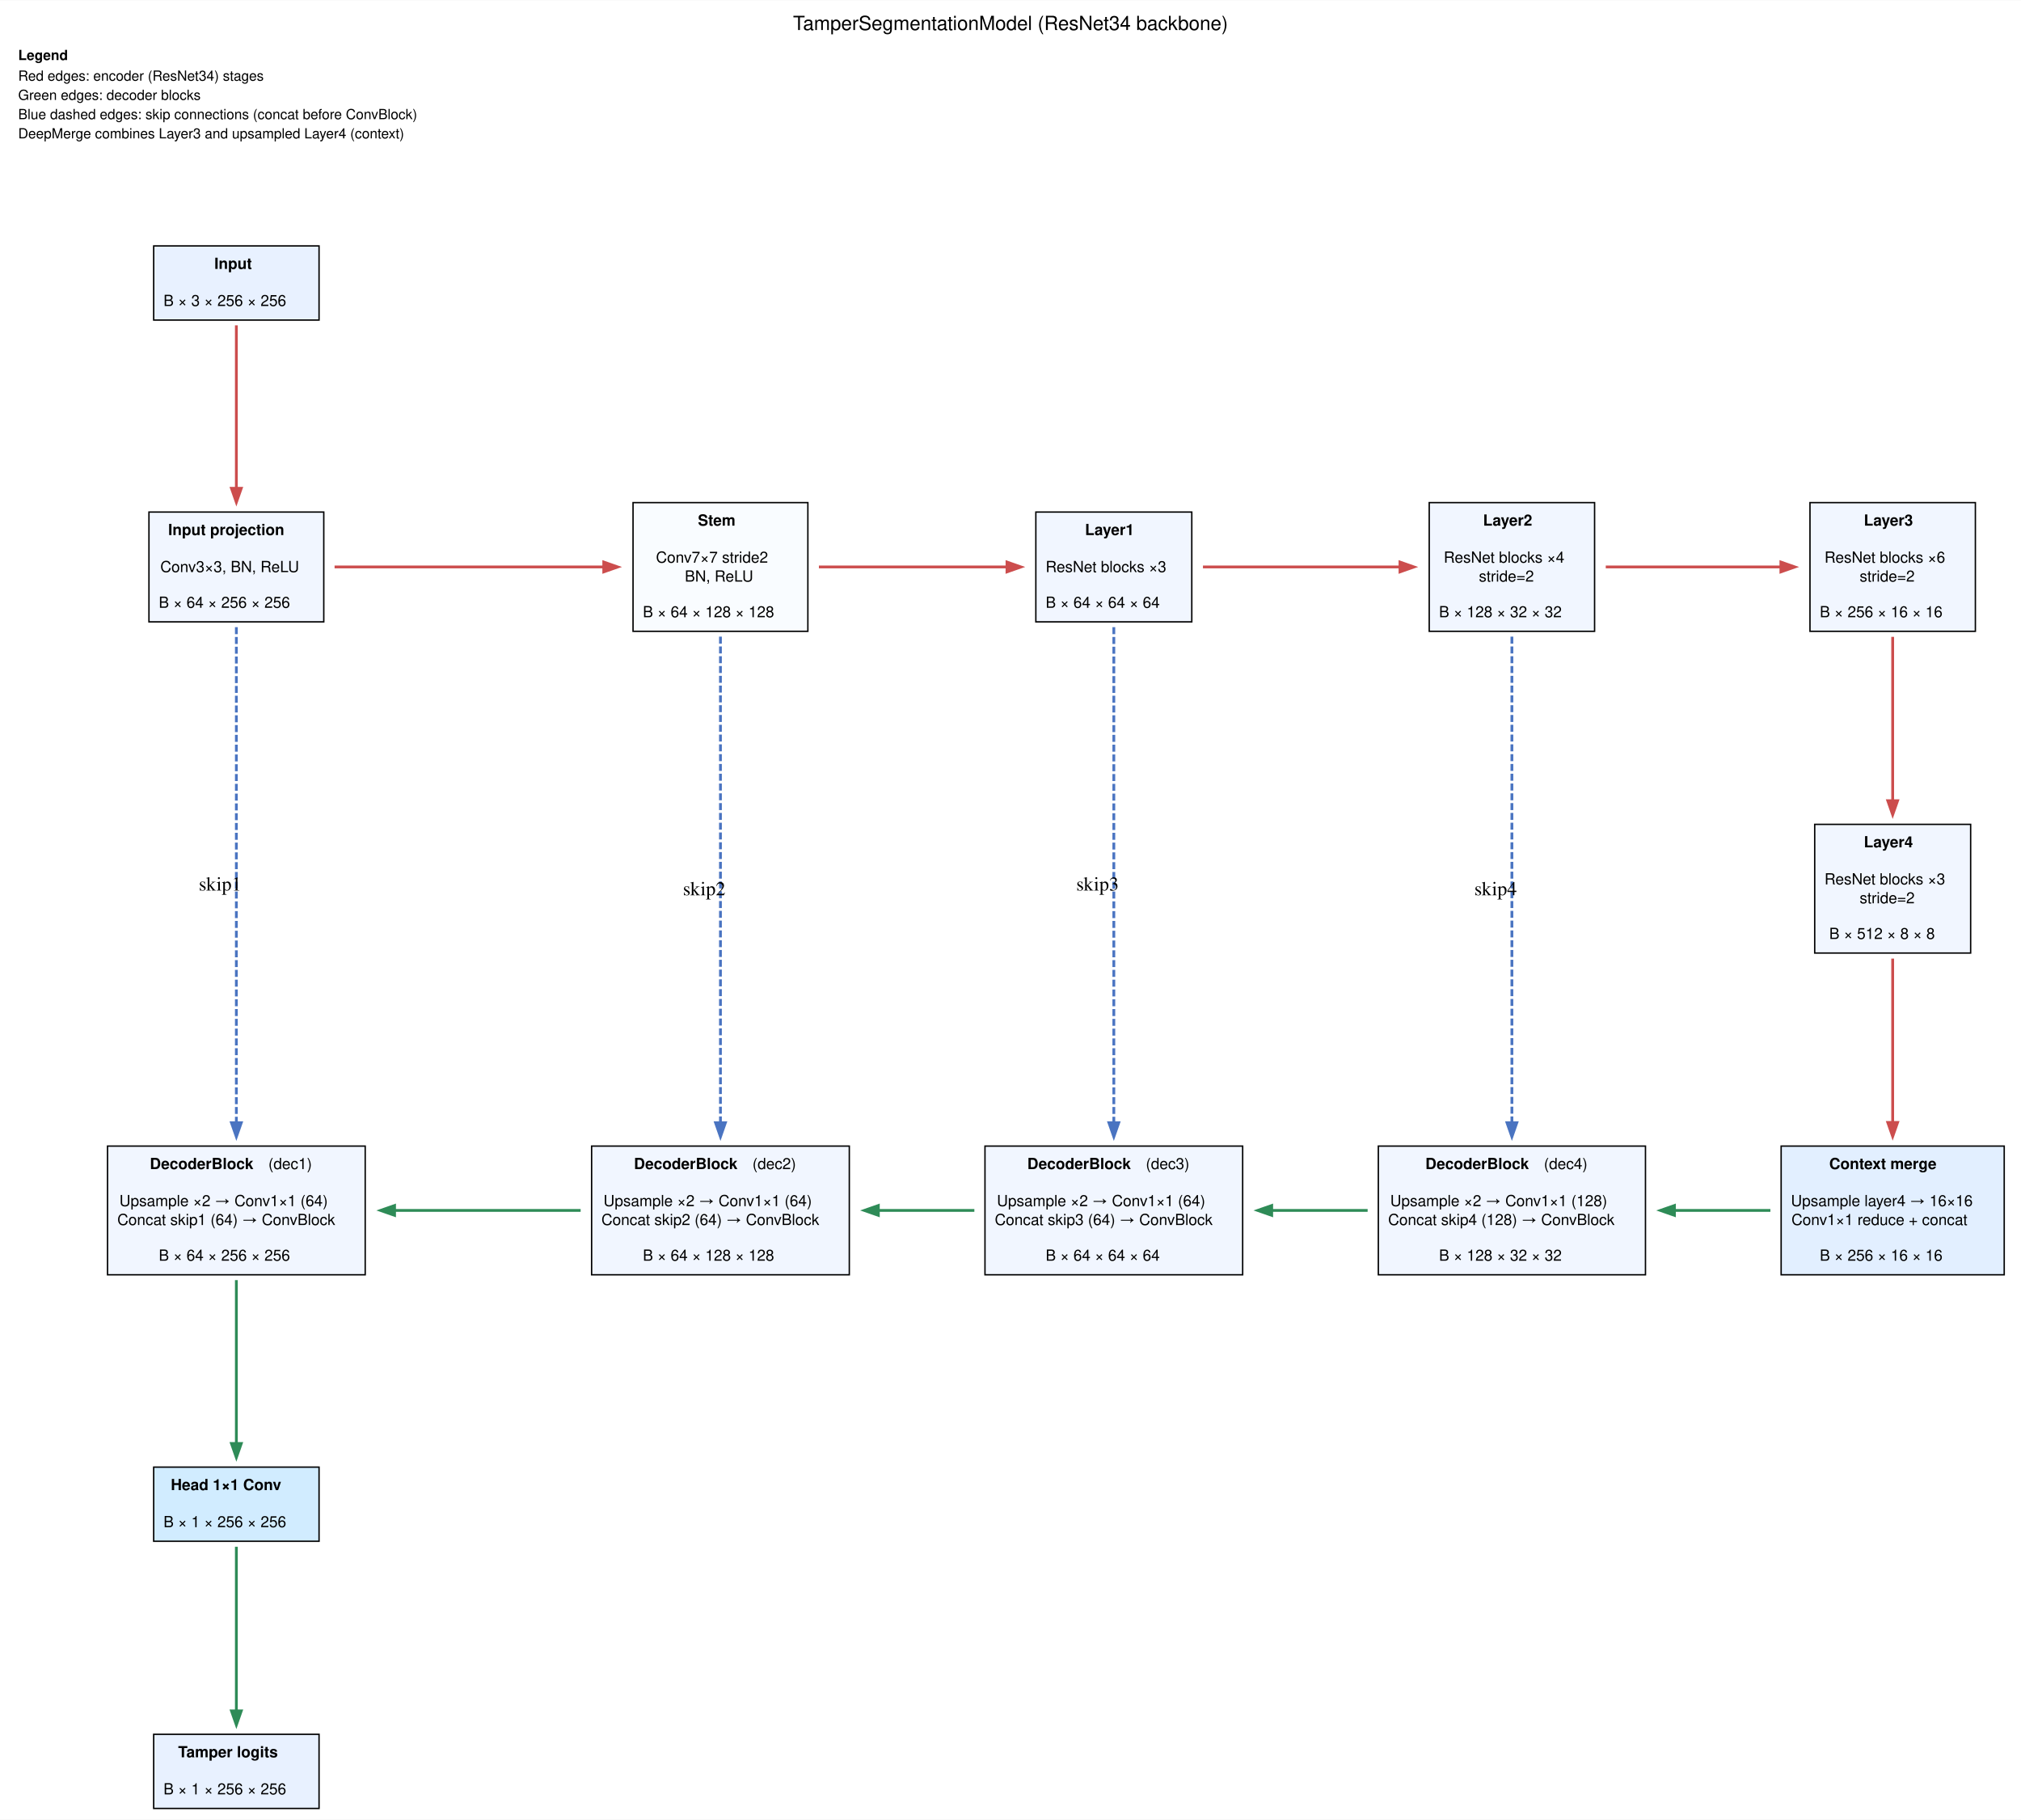
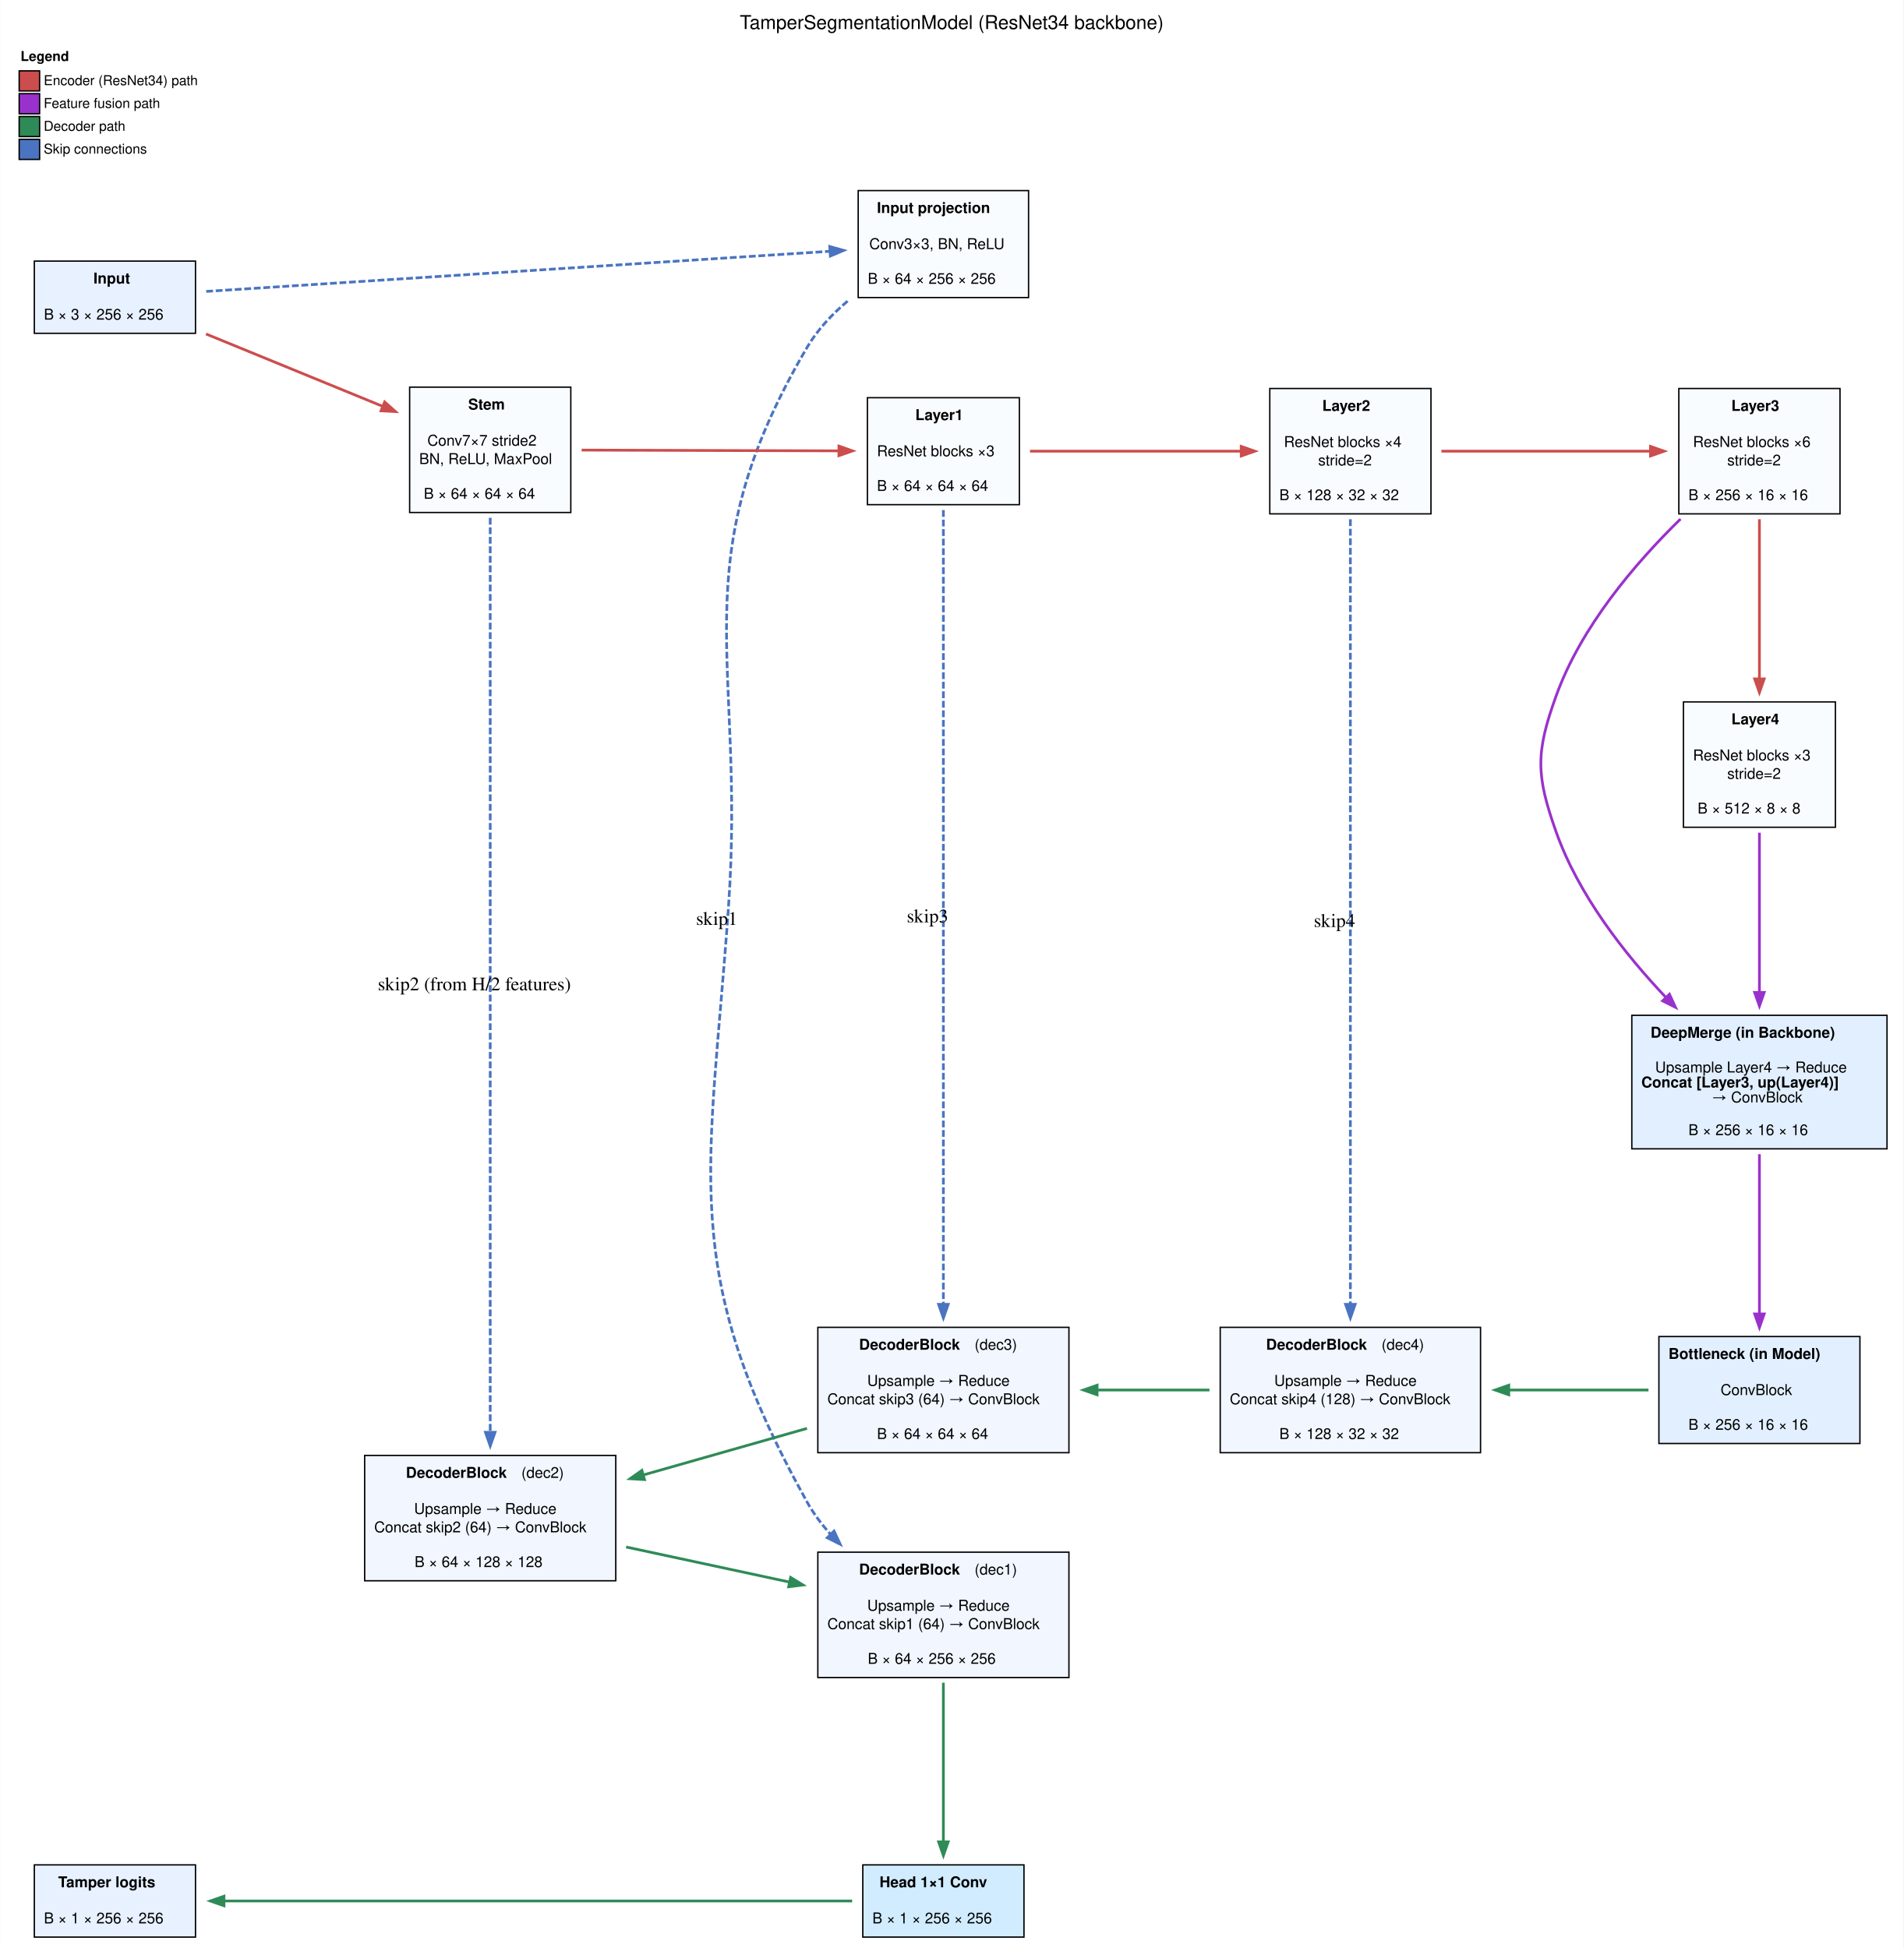
- <svg xmlns="http://www.w3.org/2000/svg" width="1445pt" height="1301pt" viewBox="0.00 0.00 1445.00 1300.62">
-   <g id="graph0" class="graph" transform="scale(1 1) rotate(0) translate(4 1296.62)">
-     <polygon fill="white" stroke="none" points="-4,4 -4,-1296.62 1441,-1296.62 1441,4 -4,4" />
-     <text text-anchor="middle" x="718.5" y="-1275.33" font-family="Helvetica,sans-Serif" font-size="14.00">TamperSegmentationModel (ResNet34 backbone)</text>
+ <svg xmlns="http://www.w3.org/2000/svg" width="1397pt" height="1430pt" viewBox="0.00 0.00 1396.50 1429.62">
+   <g id="graph0" class="graph" transform="scale(1 1) rotate(0) translate(4 1425.62)">
+     <polygon fill="white" stroke="none" points="-4,4 -4,-1425.62 1392.5,-1425.62 1392.5,4 -4,4" />
+     <text text-anchor="middle" x="694.25" y="-1404.33" font-family="Helvetica,sans-Serif" font-size="14.00">TamperSegmentationModel (ResNet34 backbone)</text>
    <g id="node1" class="node">
-       <polygon fill="#e8f1ff" stroke="none" points="105.88,-1068 105.88,-1121 224.12,-1121 224.12,-1068 105.88,-1068" />
-       <text text-anchor="start" x="149.25" y="-1104.55" font-family="Helvetica,sans-Serif" font-weight="bold" font-size="11.00">Input</text>
-       <text text-anchor="start" x="112.88" y="-1078.05" font-family="Helvetica,sans-Serif" font-size="11.00">B × 3 × 256 × 256</text>
-       <polygon fill="none" stroke="black" points="105.88,-1068 105.88,-1121 224.12,-1121 224.12,-1068 105.88,-1068" />
+       <polygon fill="#e8f1ff" stroke="none" points="21.12,-1181 21.12,-1234 139.38,-1234 139.38,-1181 21.12,-1181" />
+       <text text-anchor="start" x="64.5" y="-1217.55" font-family="Helvetica,sans-Serif" font-weight="bold" font-size="11.00">Input</text>
+       <text text-anchor="start" x="28.12" y="-1191.05" font-family="Helvetica,sans-Serif" font-size="11.00">B × 3 × 256 × 256</text>
+       <polygon fill="none" stroke="black" points="21.12,-1181 21.12,-1234 139.38,-1234 139.38,-1181 21.12,-1181" />
    </g>
    <g id="node2" class="node">
-       <polygon fill="#f1f6ff" stroke="none" points="102.5,-852.25 102.5,-930.75 227.5,-930.75 227.5,-852.25 102.5,-852.25" />
-       <text text-anchor="start" x="116.25" y="-914.3" font-family="Helvetica,sans-Serif" font-weight="bold" font-size="11.00">Input projection</text>
-       <text text-anchor="start" x="110.62" y="-887.8" font-family="Helvetica,sans-Serif" font-size="11.00">Conv3×3, BN, ReLU</text>
-       <text text-anchor="start" x="109.5" y="-862.3" font-family="Helvetica,sans-Serif" font-size="11.00">B × 64 × 256 × 256</text>
-       <polygon fill="none" stroke="black" points="102.5,-852.25 102.5,-930.75 227.5,-930.75 227.5,-852.25 102.5,-852.25" />
+       <polygon fill="#f9fcff" stroke="none" points="625.62,-1207.25 625.62,-1285.75 750.62,-1285.75 750.62,-1207.25 625.62,-1207.25" />
+       <text text-anchor="start" x="639.38" y="-1269.3" font-family="Helvetica,sans-Serif" font-weight="bold" font-size="11.00">Input projection</text>
+       <text text-anchor="start" x="633.75" y="-1242.8" font-family="Helvetica,sans-Serif" font-size="11.00">Conv3×3, BN, ReLU</text>
+       <text text-anchor="start" x="632.62" y="-1217.3" font-family="Helvetica,sans-Serif" font-size="11.00">B × 64 × 256 × 256</text>
+       <polygon fill="none" stroke="black" points="625.62,-1207.25 625.62,-1285.75 750.62,-1285.75 750.62,-1207.25 625.62,-1207.25" />
+     </g>
+     <g id="edge15" class="edge">
+       <path fill="none" stroke="#4a74c1" stroke-width="2" stroke-dasharray="5,2" d="M147.24,-1211.75C258.65,-1218.92 483.74,-1233.41 605.12,-1241.22" />
+       <polygon fill="#4a74c1" stroke="#4a74c1" stroke-width="2" points="604.74,-1244.7 614.94,-1241.85 605.19,-1237.72 604.74,-1244.7" />
+     </g>
+     <g id="node3" class="node">
+       <polygon fill="#f9fcff" stroke="none" points="296.5,-1049.5 296.5,-1141.5 414.75,-1141.5 414.75,-1049.5 296.5,-1049.5" />
+       <text text-anchor="start" x="339.5" y="-1125.05" font-family="Helvetica,sans-Serif" font-weight="bold" font-size="11.00">Stem</text>
+       <text text-anchor="start" x="309.5" y="-1098.55" font-family="Helvetica,sans-Serif" font-size="11.00">Conv7×7 stride2</text>
+       <text text-anchor="start" x="303.5" y="-1085.05" font-family="Helvetica,sans-Serif" font-size="11.00">BN, ReLU, MaxPool</text>
+       <text text-anchor="start" x="306.88" y="-1059.55" font-family="Helvetica,sans-Serif" font-size="11.00">B × 64 × 64 × 64</text>
+       <polygon fill="none" stroke="black" points="296.5,-1049.5 296.5,-1141.5 414.75,-1141.5 414.75,-1049.5 296.5,-1049.5" />
    </g>
    <g id="edge1" class="edge">
-       <path fill="none" stroke="#cc4d4d" stroke-width="2" d="M165,-1064.23C165,-1025.36 165,-986.49 165,-947.62" />
-       <polygon fill="#cc4d4d" stroke="#cc4d4d" stroke-width="2" points="168.5,-947.74 165,-937.74 161.5,-947.74 168.5,-947.74" />
-     </g>
-     <g id="node3" class="node">
-       <polygon fill="#f9fcff" stroke="none" points="448.62,-845.5 448.62,-937.5 573.62,-937.5 573.62,-845.5 448.62,-845.5" />
-       <text text-anchor="start" x="495" y="-921.05" font-family="Helvetica,sans-Serif" font-weight="bold" font-size="11.00">Stem</text>
-       <text text-anchor="start" x="465" y="-894.55" font-family="Helvetica,sans-Serif" font-size="11.00">Conv7×7 stride2</text>
-       <text text-anchor="start" x="485.62" y="-881.05" font-family="Helvetica,sans-Serif" font-size="11.00">BN, ReLU</text>
-       <text text-anchor="start" x="455.62" y="-855.55" font-family="Helvetica,sans-Serif" font-size="11.00">B × 64 × 128 × 128</text>
-       <polygon fill="none" stroke="black" points="448.62,-845.5 448.62,-937.5 573.62,-937.5 573.62,-845.5 448.62,-845.5" />
+       <path fill="none" stroke="#cc4d4d" stroke-width="2" d="M147.08,-1180.53C186.19,-1164.51 236,-1144.1 277.02,-1127.29" />
+       <polygon fill="#cc4d4d" stroke="#cc4d4d" stroke-width="2" points="278.17,-1130.61 286.09,-1123.58 275.51,-1124.13 278.17,-1130.61" />
+     </g>
+     <g id="node13" class="node">
+       <polygon fill="#f1f6ff" stroke="none" points="596,-194.5 596,-286.5 780.25,-286.5 780.25,-194.5 596,-194.5" />
+       <text text-anchor="start" x="626.25" y="-270.05" font-family="Helvetica,sans-Serif" font-weight="bold" font-size="11.00">DecoderBlock</text>
+       <text text-anchor="start" x="711" y="-270.05" font-family="Helvetica,sans-Serif" font-size="11.00"> (dec1)</text>
+       <text text-anchor="start" x="632.25" y="-243.55" font-family="Helvetica,sans-Serif" font-size="11.00">Upsample → Reduce</text>
+       <text text-anchor="start" x="603" y="-230.05" font-family="Helvetica,sans-Serif" font-size="11.00">Concat skip1 (64) → ConvBlock</text>
+       <text text-anchor="start" x="632.62" y="-204.55" font-family="Helvetica,sans-Serif" font-size="11.00">B × 64 × 256 × 256</text>
+       <polygon fill="none" stroke="black" points="596,-194.5 596,-286.5 780.25,-286.5 780.25,-194.5 596,-194.5" />
+     </g>
+     <g id="edge16" class="edge">
+       <path fill="none" stroke="#4a74c1" stroke-width="2" stroke-dasharray="5,2" d="M617.84,-1204.66C606.25,-1194.83 595.56,-1183.39 588,-1170.5 494.83,-1011.63 543.28,-943.85 530.46,-760.12 516.84,-564.87 492.87,-494.56 588,-323.5 592.78,-314.9 598.84,-306.82 605.6,-299.33" />
+       <polygon fill="#4a74c1" stroke="#4a74c1" stroke-width="2" points="607.93,-301.96 612.39,-292.35 602.91,-297.08 607.93,-301.96" />
+       <text text-anchor="middle" x="521.88" y="-746.83" font-family="Times,serif" font-size="14.00">skip1</text>
+     </g>
+     <g id="node4" class="node">
+       <polygon fill="#f9fcff" stroke="none" points="632.38,-1055.25 632.38,-1133.75 743.88,-1133.75 743.88,-1055.25 632.38,-1055.25" />
+       <text text-anchor="start" x="667.5" y="-1117.3" font-family="Helvetica,sans-Serif" font-weight="bold" font-size="11.00">Layer1</text>
+       <text text-anchor="start" x="639.38" y="-1090.8" font-family="Helvetica,sans-Serif" font-size="11.00">ResNet blocks ×3</text>
+       <text text-anchor="start" x="639.38" y="-1065.3" font-family="Helvetica,sans-Serif" font-size="11.00">B × 64 × 64 × 64</text>
+       <polygon fill="none" stroke="black" points="632.38,-1055.25 632.38,-1133.75 743.88,-1133.75 743.88,-1055.25 632.38,-1055.25" />
    </g>
    <g id="edge2" class="edge">
-       <path fill="none" stroke="#cc4d4d" stroke-width="2" d="M235.22,-891.5C290.79,-891.5 368.95,-891.5 427.73,-891.5" />
-       <polygon fill="#cc4d4d" stroke="#cc4d4d" stroke-width="2" points="427.69,-895 437.69,-891.5 427.69,-888 427.69,-895" />
+       <path fill="none" stroke="#cc4d4d" stroke-width="2" d="M422.71,-1095.3C477.24,-1095.14 554.62,-1094.9 611.59,-1094.73" />
+       <polygon fill="#cc4d4d" stroke="#cc4d4d" stroke-width="2" points="611.49,-1098.23 621.48,-1094.7 611.47,-1091.23 611.49,-1098.23" />
    </g>
    <g id="node12" class="node">
-       <polygon fill="#f1f6ff" stroke="none" points="72.88,-385.5 72.88,-477.5 257.12,-477.5 257.12,-385.5 72.88,-385.5" />
-       <text text-anchor="start" x="103.12" y="-461.05" font-family="Helvetica,sans-Serif" font-weight="bold" font-size="11.00">DecoderBlock</text>
-       <text text-anchor="start" x="187.88" y="-461.05" font-family="Helvetica,sans-Serif" font-size="11.00"> (dec1)</text>
-       <text text-anchor="start" x="81.38" y="-434.55" font-family="Helvetica,sans-Serif" font-size="11.00">Upsample ×2 → Conv1×1 (64)</text>
-       <text text-anchor="start" x="79.88" y="-421.05" font-family="Helvetica,sans-Serif" font-size="11.00">Concat skip1 (64) → ConvBlock</text>
-       <text text-anchor="start" x="109.5" y="-395.55" font-family="Helvetica,sans-Serif" font-size="11.00">B × 64 × 256 × 256</text>
-       <polygon fill="none" stroke="black" points="72.88,-385.5 72.88,-477.5 257.12,-477.5 257.12,-385.5 72.88,-385.5" />
+       <polygon fill="#f1f6ff" stroke="none" points="263.5,-265.5 263.5,-357.5 447.75,-357.5 447.75,-265.5 263.5,-265.5" />
+       <text text-anchor="start" x="293.75" y="-341.05" font-family="Helvetica,sans-Serif" font-weight="bold" font-size="11.00">DecoderBlock</text>
+       <text text-anchor="start" x="378.5" y="-341.05" font-family="Helvetica,sans-Serif" font-size="11.00"> (dec2)</text>
+       <text text-anchor="start" x="299.75" y="-314.55" font-family="Helvetica,sans-Serif" font-size="11.00">Upsample → Reduce</text>
+       <text text-anchor="start" x="270.5" y="-301.05" font-family="Helvetica,sans-Serif" font-size="11.00">Concat skip2 (64) → ConvBlock</text>
+       <text text-anchor="start" x="300.12" y="-275.55" font-family="Helvetica,sans-Serif" font-size="11.00">B × 64 × 128 × 128</text>
+       <polygon fill="none" stroke="black" points="263.5,-265.5 263.5,-357.5 447.75,-357.5 447.75,-265.5 263.5,-265.5" />
    </g>
    <g id="edge17" class="edge">
-       <path fill="none" stroke="#4a74c1" stroke-width="2" stroke-dasharray="5,2" d="M165,-848.47C165,-766.76 165,-588.83 165,-493.98" />
-       <polygon fill="#4a74c1" stroke="#4a74c1" stroke-width="2" points="168.5,-494.19 165,-484.19 161.5,-494.19 168.5,-494.19" />
-       <text text-anchor="middle" x="153.38" y="-660.2" font-family="Times,serif" font-size="14.00">skip1</text>
-     </g>
-     <g id="node4" class="node">
-       <polygon fill="#f1f6ff" stroke="none" points="736.62,-852.25 736.62,-930.75 848.12,-930.75 848.12,-852.25 736.62,-852.25" />
-       <text text-anchor="start" x="771.75" y="-914.3" font-family="Helvetica,sans-Serif" font-weight="bold" font-size="11.00">Layer1</text>
-       <text text-anchor="start" x="743.62" y="-887.8" font-family="Helvetica,sans-Serif" font-size="11.00">ResNet blocks ×3</text>
-       <text text-anchor="start" x="743.62" y="-862.3" font-family="Helvetica,sans-Serif" font-size="11.00">B × 64 × 64 × 64</text>
-       <polygon fill="none" stroke="black" points="736.62,-852.25 736.62,-930.75 848.12,-930.75 848.12,-852.25 736.62,-852.25" />
+       <path fill="none" stroke="#4a74c1" stroke-width="2" stroke-dasharray="5,2" d="M355.62,-1045.63C355.62,-908.39 355.62,-525.3 355.62,-374.06" />
+       <polygon fill="#4a74c1" stroke="#4a74c1" stroke-width="2" points="359.13,-374.46 355.63,-364.46 352.13,-374.46 359.13,-374.46" />
+       <text text-anchor="middle" x="344" y="-698.83" font-family="Times,serif" font-size="14.00">skip2 (from H/2 features)</text>
+     </g>
+     <g id="node5" class="node">
+       <polygon fill="#f9fcff" stroke="none" points="927.62,-1048.5 927.62,-1140.5 1045.88,-1140.5 1045.88,-1048.5 927.62,-1048.5" />
+       <text text-anchor="start" x="966.12" y="-1124.05" font-family="Helvetica,sans-Serif" font-weight="bold" font-size="11.00">Layer2</text>
+       <text text-anchor="start" x="938" y="-1097.55" font-family="Helvetica,sans-Serif" font-size="11.00">ResNet blocks ×4</text>
+       <text text-anchor="start" x="963.12" y="-1084.05" font-family="Helvetica,sans-Serif" font-size="11.00">stride=2</text>
+       <text text-anchor="start" x="934.62" y="-1058.55" font-family="Helvetica,sans-Serif" font-size="11.00">B × 128 × 32 × 32</text>
+       <polygon fill="none" stroke="black" points="927.62,-1048.5 927.62,-1140.5 1045.88,-1140.5 1045.88,-1048.5 927.62,-1048.5" />
    </g>
    <g id="edge3" class="edge">
-       <path fill="none" stroke="#cc4d4d" stroke-width="2" d="M581.51,-891.5C622.41,-891.5 674.18,-891.5 716.07,-891.5" />
-       <polygon fill="#cc4d4d" stroke="#cc4d4d" stroke-width="2" points="715.99,-895 725.99,-891.5 715.99,-888 715.99,-895" />
+       <path fill="none" stroke="#cc4d4d" stroke-width="2" d="M751.67,-1094.5C796.82,-1094.5 858.13,-1094.5 906.68,-1094.5" />
+       <polygon fill="#cc4d4d" stroke="#cc4d4d" stroke-width="2" points="906.66,-1098 916.66,-1094.5 906.66,-1091 906.66,-1098" />
    </g>
    <g id="node11" class="node">
-       <polygon fill="#f1f6ff" stroke="none" points="419,-385.5 419,-477.5 603.25,-477.5 603.25,-385.5 419,-385.5" />
-       <text text-anchor="start" x="449.25" y="-461.05" font-family="Helvetica,sans-Serif" font-weight="bold" font-size="11.00">DecoderBlock</text>
-       <text text-anchor="start" x="534" y="-461.05" font-family="Helvetica,sans-Serif" font-size="11.00"> (dec2)</text>
-       <text text-anchor="start" x="427.5" y="-434.55" font-family="Helvetica,sans-Serif" font-size="11.00">Upsample ×2 → Conv1×1 (64)</text>
-       <text text-anchor="start" x="426" y="-421.05" font-family="Helvetica,sans-Serif" font-size="11.00">Concat skip2 (64) → ConvBlock</text>
-       <text text-anchor="start" x="455.62" y="-395.55" font-family="Helvetica,sans-Serif" font-size="11.00">B × 64 × 128 × 128</text>
-       <polygon fill="none" stroke="black" points="419,-385.5 419,-477.5 603.25,-477.5 603.25,-385.5 419,-385.5" />
-     </g>
-     <g id="edge16" class="edge">
-       <path fill="none" stroke="#4a74c1" stroke-width="2" stroke-dasharray="5,2" d="M511.12,-841.69C511.12,-757.26 511.12,-586.22 511.12,-493.92" />
-       <polygon fill="#4a74c1" stroke="#4a74c1" stroke-width="2" points="514.63,-494.19 511.13,-484.19 507.63,-494.19 514.63,-494.19" />
-       <text text-anchor="middle" x="499.5" y="-656.83" font-family="Times,serif" font-size="14.00">skip2</text>
-     </g>
-     <g id="node5" class="node">
-       <polygon fill="#f1f6ff" stroke="none" points="1017.88,-845.5 1017.88,-937.5 1136.12,-937.5 1136.12,-845.5 1017.88,-845.5" />
-       <text text-anchor="start" x="1056.38" y="-921.05" font-family="Helvetica,sans-Serif" font-weight="bold" font-size="11.00">Layer2</text>
-       <text text-anchor="start" x="1028.25" y="-894.55" font-family="Helvetica,sans-Serif" font-size="11.00">ResNet blocks ×4</text>
-       <text text-anchor="start" x="1053.38" y="-881.05" font-family="Helvetica,sans-Serif" font-size="11.00">stride=2</text>
-       <text text-anchor="start" x="1024.88" y="-855.55" font-family="Helvetica,sans-Serif" font-size="11.00">B × 128 × 32 × 32</text>
-       <polygon fill="none" stroke="black" points="1017.88,-845.5 1017.88,-937.5 1136.12,-937.5 1136.12,-845.5 1017.88,-845.5" />
+       <polygon fill="#f1f6ff" stroke="none" points="596,-359.5 596,-451.5 780.25,-451.5 780.25,-359.5 596,-359.5" />
+       <text text-anchor="start" x="626.25" y="-435.05" font-family="Helvetica,sans-Serif" font-weight="bold" font-size="11.00">DecoderBlock</text>
+       <text text-anchor="start" x="711" y="-435.05" font-family="Helvetica,sans-Serif" font-size="11.00"> (dec3)</text>
+       <text text-anchor="start" x="632.25" y="-408.55" font-family="Helvetica,sans-Serif" font-size="11.00">Upsample → Reduce</text>
+       <text text-anchor="start" x="603" y="-395.05" font-family="Helvetica,sans-Serif" font-size="11.00">Concat skip3 (64) → ConvBlock</text>
+       <text text-anchor="start" x="639.38" y="-369.55" font-family="Helvetica,sans-Serif" font-size="11.00">B × 64 × 64 × 64</text>
+       <polygon fill="none" stroke="black" points="596,-359.5 596,-451.5 780.25,-451.5 780.25,-359.5 596,-359.5" />
+     </g>
+     <g id="edge18" class="edge">
+       <path fill="none" stroke="#4a74c1" stroke-width="2" stroke-dasharray="5,2" d="M688.12,-1051.28C688.12,-933.42 688.12,-606.03 688.12,-468.07" />
+       <polygon fill="#4a74c1" stroke="#4a74c1" stroke-width="2" points="691.63,-468.36 688.13,-458.36 684.63,-468.36 691.63,-468.36" />
+       <text text-anchor="middle" x="676.5" y="-748.7" font-family="Times,serif" font-size="14.00">skip3</text>
+     </g>
+     <g id="node6" class="node">
+       <polygon fill="#f9fcff" stroke="none" points="1227.75,-1048.5 1227.75,-1140.5 1346,-1140.5 1346,-1048.5 1227.75,-1048.5" />
+       <text text-anchor="start" x="1266.25" y="-1124.05" font-family="Helvetica,sans-Serif" font-weight="bold" font-size="11.00">Layer3</text>
+       <text text-anchor="start" x="1238.12" y="-1097.55" font-family="Helvetica,sans-Serif" font-size="11.00">ResNet blocks ×6</text>
+       <text text-anchor="start" x="1263.25" y="-1084.05" font-family="Helvetica,sans-Serif" font-size="11.00">stride=2</text>
+       <text text-anchor="start" x="1234.75" y="-1058.55" font-family="Helvetica,sans-Serif" font-size="11.00">B × 256 × 16 × 16</text>
+       <polygon fill="none" stroke="black" points="1227.75,-1048.5 1227.75,-1140.5 1346,-1140.5 1346,-1048.5 1227.75,-1048.5" />
    </g>
    <g id="edge4" class="edge">
-       <path fill="none" stroke="#cc4d4d" stroke-width="2" d="M856.1,-891.5C897.69,-891.5 952.6,-891.5 997.14,-891.5" />
-       <polygon fill="#cc4d4d" stroke="#cc4d4d" stroke-width="2" points="996.98,-895 1006.98,-891.5 996.98,-888 996.98,-895" />
+       <path fill="none" stroke="#cc4d4d" stroke-width="2" d="M1053.54,-1094.5C1098.86,-1094.5 1159.29,-1094.5 1207.16,-1094.5" />
+       <polygon fill="#cc4d4d" stroke="#cc4d4d" stroke-width="2" points="1206.96,-1098 1216.96,-1094.5 1206.96,-1091 1206.96,-1098" />
    </g>
    <g id="node10" class="node">
-       <polygon fill="#f1f6ff" stroke="none" points="700.25,-385.5 700.25,-477.5 884.5,-477.5 884.5,-385.5 700.25,-385.5" />
-       <text text-anchor="start" x="730.5" y="-461.05" font-family="Helvetica,sans-Serif" font-weight="bold" font-size="11.00">DecoderBlock</text>
-       <text text-anchor="start" x="815.25" y="-461.05" font-family="Helvetica,sans-Serif" font-size="11.00"> (dec3)</text>
-       <text text-anchor="start" x="708.75" y="-434.55" font-family="Helvetica,sans-Serif" font-size="11.00">Upsample ×2 → Conv1×1 (64)</text>
-       <text text-anchor="start" x="707.25" y="-421.05" font-family="Helvetica,sans-Serif" font-size="11.00">Concat skip3 (64) → ConvBlock</text>
-       <text text-anchor="start" x="743.62" y="-395.55" font-family="Helvetica,sans-Serif" font-size="11.00">B × 64 × 64 × 64</text>
-       <polygon fill="none" stroke="black" points="700.25,-385.5 700.25,-477.5 884.5,-477.5 884.5,-385.5 700.25,-385.5" />
-     </g>
-     <g id="edge15" class="edge">
-       <path fill="none" stroke="#4a74c1" stroke-width="2" stroke-dasharray="5,2" d="M792.38,-848.47C792.38,-766.76 792.38,-588.83 792.38,-493.98" />
-       <polygon fill="#4a74c1" stroke="#4a74c1" stroke-width="2" points="795.88,-494.19 792.38,-484.19 788.88,-494.19 795.88,-494.19" />
-       <text text-anchor="middle" x="780.75" y="-660.2" font-family="Times,serif" font-size="14.00">skip3</text>
-     </g>
-     <g id="node6" class="node">
-       <polygon fill="#f1f6ff" stroke="none" points="1290.12,-845.5 1290.12,-937.5 1408.38,-937.5 1408.38,-845.5 1290.12,-845.5" />
-       <text text-anchor="start" x="1328.62" y="-921.05" font-family="Helvetica,sans-Serif" font-weight="bold" font-size="11.00">Layer3</text>
-       <text text-anchor="start" x="1300.5" y="-894.55" font-family="Helvetica,sans-Serif" font-size="11.00">ResNet blocks ×6</text>
-       <text text-anchor="start" x="1325.62" y="-881.05" font-family="Helvetica,sans-Serif" font-size="11.00">stride=2</text>
-       <text text-anchor="start" x="1297.12" y="-855.55" font-family="Helvetica,sans-Serif" font-size="11.00">B × 256 × 16 × 16</text>
-       <polygon fill="none" stroke="black" points="1290.12,-845.5 1290.12,-937.5 1408.38,-937.5 1408.38,-845.5 1290.12,-845.5" />
+       <polygon fill="#f1f6ff" stroke="none" points="891.25,-359.5 891.25,-451.5 1082.25,-451.5 1082.25,-359.5 891.25,-359.5" />
+       <text text-anchor="start" x="924.88" y="-435.05" font-family="Helvetica,sans-Serif" font-weight="bold" font-size="11.00">DecoderBlock</text>
+       <text text-anchor="start" x="1009.62" y="-435.05" font-family="Helvetica,sans-Serif" font-size="11.00"> (dec4)</text>
+       <text text-anchor="start" x="930.88" y="-408.55" font-family="Helvetica,sans-Serif" font-size="11.00">Upsample → Reduce</text>
+       <text text-anchor="start" x="898.25" y="-395.05" font-family="Helvetica,sans-Serif" font-size="11.00">Concat skip4 (128) → ConvBlock</text>
+       <text text-anchor="start" x="934.62" y="-369.55" font-family="Helvetica,sans-Serif" font-size="11.00">B × 128 × 32 × 32</text>
+       <polygon fill="none" stroke="black" points="891.25,-359.5 891.25,-451.5 1082.25,-451.5 1082.25,-359.5 891.25,-359.5" />
+     </g>
+     <g id="edge19" class="edge">
+       <path fill="none" stroke="#4a74c1" stroke-width="2" stroke-dasharray="5,2" d="M986.75,-1044.53C986.75,-921.42 986.75,-603.75 986.75,-468.24" />
+       <polygon fill="#4a74c1" stroke="#4a74c1" stroke-width="2" points="990.25,-468.36 986.75,-458.36 983.25,-468.36 990.25,-468.36" />
+       <text text-anchor="middle" x="975.12" y="-745.33" font-family="Times,serif" font-size="14.00">skip4</text>
+     </g>
+     <g id="node7" class="node">
+       <polygon fill="#f9fcff" stroke="none" points="1231.12,-818.5 1231.12,-910.5 1342.62,-910.5 1342.62,-818.5 1231.12,-818.5" />
+       <text text-anchor="start" x="1266.25" y="-894.05" font-family="Helvetica,sans-Serif" font-weight="bold" font-size="11.00">Layer4</text>
+       <text text-anchor="start" x="1238.12" y="-867.55" font-family="Helvetica,sans-Serif" font-size="11.00">ResNet blocks ×3</text>
+       <text text-anchor="start" x="1263.25" y="-854.05" font-family="Helvetica,sans-Serif" font-size="11.00">stride=2</text>
+       <text text-anchor="start" x="1241.5" y="-828.55" font-family="Helvetica,sans-Serif" font-size="11.00">B × 512 × 8 × 8</text>
+       <polygon fill="none" stroke="black" points="1231.12,-818.5 1231.12,-910.5 1342.62,-910.5 1342.62,-818.5 1231.12,-818.5" />
    </g>
    <g id="edge5" class="edge">
-       <path fill="none" stroke="#cc4d4d" stroke-width="2" d="M1144.11,-891.5C1181.96,-891.5 1229.68,-891.5 1269.47,-891.5" />
-       <polygon fill="#cc4d4d" stroke="#cc4d4d" stroke-width="2" points="1269.33,-895 1279.33,-891.5 1269.33,-888 1269.33,-895" />
+       <path fill="none" stroke="#cc4d4d" stroke-width="2" d="M1286.88,-1044.54C1286.88,-1005.47 1286.88,-966.4 1286.88,-927.33" />
+       <polygon fill="#cc4d4d" stroke="#cc4d4d" stroke-width="2" points="1290.38,-927.39 1286.88,-917.39 1283.38,-927.39 1290.38,-927.39" />
+     </g>
+     <g id="node8" class="node">
+       <polygon fill="#e2efff" stroke="none" points="1193.25,-582.5 1193.25,-680.5 1380.5,-680.5 1380.5,-582.5 1193.25,-582.5" />
+       <text text-anchor="start" x="1207" y="-664.05" font-family="Helvetica,sans-Serif" font-weight="bold" font-size="11.00">DeepMerge (in Backbone)</text>
+       <text text-anchor="start" x="1210.38" y="-638.55" font-family="Helvetica,sans-Serif" font-size="11.00">Upsample Layer4 → Reduce</text>
+       <text text-anchor="start" x="1200.25" y="-627.55" font-family="Helvetica,sans-Serif" font-weight="bold" font-size="11.00">Concat [Layer3, up(Layer4)]</text>
+       <text text-anchor="start" x="1252" y="-616.55" font-family="Helvetica,sans-Serif" font-size="11.00">→ ConvBlock</text>
+       <text text-anchor="start" x="1234.75" y="-592.55" font-family="Helvetica,sans-Serif" font-size="11.00">B × 256 × 16 × 16</text>
+       <polygon fill="none" stroke="black" points="1193.25,-582.5 1193.25,-680.5 1380.5,-680.5 1380.5,-582.5 1193.25,-582.5" />
+     </g>
+     <g id="edge6" class="edge">
+       <path fill="none" stroke="#9932cc" stroke-width="2" d="M1228.98,-1044.73C1195.29,-1011.8 1155.99,-965.49 1137.75,-915 1122.65,-873.2 1122.88,-856.88 1137.75,-815 1154.14,-768.86 1187.63,-725.87 1218.73,-693.12" />
+       <polygon fill="#9932cc" stroke="#9932cc" stroke-width="2" points="1220.86,-695.95 1225.31,-686.34 1215.84,-691.08 1220.86,-695.95" />
+     </g>
+     <g id="edge7" class="edge">
+       <path fill="none" stroke="#9932cc" stroke-width="2" d="M1286.88,-814.52C1286.88,-775.43 1286.88,-736.35 1286.88,-697.26" />
+       <polygon fill="#9932cc" stroke="#9932cc" stroke-width="2" points="1290.38,-697.32 1286.88,-687.32 1283.38,-697.32 1290.38,-697.32" />
    </g>
    <g id="node9" class="node">
-       <polygon fill="#f1f6ff" stroke="none" points="981.5,-385.5 981.5,-477.5 1172.5,-477.5 1172.5,-385.5 981.5,-385.5" />
-       <text text-anchor="start" x="1015.12" y="-461.05" font-family="Helvetica,sans-Serif" font-weight="bold" font-size="11.00">DecoderBlock</text>
-       <text text-anchor="start" x="1099.88" y="-461.05" font-family="Helvetica,sans-Serif" font-size="11.00"> (dec4)</text>
-       <text text-anchor="start" x="990" y="-434.55" font-family="Helvetica,sans-Serif" font-size="11.00">Upsample ×2 → Conv1×1 (128)</text>
-       <text text-anchor="start" x="988.5" y="-421.05" font-family="Helvetica,sans-Serif" font-size="11.00">Concat skip4 (128) → ConvBlock</text>
-       <text text-anchor="start" x="1024.88" y="-395.55" font-family="Helvetica,sans-Serif" font-size="11.00">B × 128 × 32 × 32</text>
-       <polygon fill="none" stroke="black" points="981.5,-385.5 981.5,-477.5 1172.5,-477.5 1172.5,-385.5 981.5,-385.5" />
+       <polygon fill="#e2efff" stroke="none" points="1213.12,-366.25 1213.12,-444.75 1360.62,-444.75 1360.62,-366.25 1213.12,-366.25" />
+       <text text-anchor="start" x="1220.12" y="-428.3" font-family="Helvetica,sans-Serif" font-weight="bold" font-size="11.00">Bottleneck (in Model)</text>
+       <text text-anchor="start" x="1258.38" y="-401.8" font-family="Helvetica,sans-Serif" font-size="11.00">ConvBlock</text>
+       <text text-anchor="start" x="1234.75" y="-376.3" font-family="Helvetica,sans-Serif" font-size="11.00">B × 256 × 16 × 16</text>
+       <polygon fill="none" stroke="black" points="1213.12,-366.25 1213.12,-444.75 1360.62,-444.75 1360.62,-366.25 1213.12,-366.25" />
+     </g>
+     <g id="edge8" class="edge">
+       <path fill="none" stroke="#9932cc" stroke-width="2" d="M1286.88,-578.55C1286.88,-539.46 1286.88,-500.38 1286.88,-461.29" />
+       <polygon fill="#9932cc" stroke="#9932cc" stroke-width="2" points="1290.38,-461.34 1286.88,-451.34 1283.38,-461.34 1290.38,-461.34" />
+     </g>
+     <g id="edge9" class="edge">
+       <path fill="none" stroke="#2e8b57" stroke-width="2" d="M1205.47,-405.5C1173.94,-405.5 1137.17,-405.5 1102.92,-405.5" />
+       <polygon fill="#2e8b57" stroke="#2e8b57" stroke-width="2" points="1102.96,-402 1092.96,-405.5 1102.96,-409 1102.96,-402" />
+     </g>
+     <g id="edge10" class="edge">
+       <path fill="none" stroke="#2e8b57" stroke-width="2" d="M883.35,-405.5C856.66,-405.5 827.77,-405.5 800.64,-405.5" />
+       <polygon fill="#2e8b57" stroke="#2e8b57" stroke-width="2" points="800.92,-402 790.92,-405.5 800.92,-409 800.92,-402" />
+     </g>
+     <g id="edge11" class="edge">
+       <path fill="none" stroke="#2e8b57" stroke-width="2" d="M588.06,-377.33C550.18,-366.55 506.75,-354.2 467.81,-343.12" />
+       <polygon fill="#2e8b57" stroke="#2e8b57" stroke-width="2" points="468.83,-339.77 458.25,-340.4 466.91,-346.51 468.83,-339.77" />
+     </g>
+     <g id="edge12" class="edge">
+       <path fill="none" stroke="#2e8b57" stroke-width="2" d="M455.34,-290.29C493.1,-282.18 536.43,-272.87 575.33,-264.52" />
+       <polygon fill="#2e8b57" stroke="#2e8b57" stroke-width="2" points="576.06,-267.94 585.1,-262.42 574.59,-261.1 576.06,-267.94" />
+     </g>
+     <g id="node14" class="node">
+       <polygon fill="#d1ecff" stroke="none" points="629,-4 629,-57 747.25,-57 747.25,-4 629,-4" />
+       <text text-anchor="start" x="641.25" y="-40.55" font-family="Helvetica,sans-Serif" font-weight="bold" font-size="11.00">Head 1×1 Conv</text>
+       <text text-anchor="start" x="636" y="-14.05" font-family="Helvetica,sans-Serif" font-size="11.00">B × 1 × 256 × 256</text>
+       <polygon fill="none" stroke="black" points="629,-4 629,-57 747.25,-57 747.25,-4 629,-4" />
+     </g>
+     <g id="edge13" class="edge">
+       <path fill="none" stroke="#2e8b57" stroke-width="2" d="M688.12,-190.68C688.12,-151.71 688.12,-112.75 688.12,-73.78" />
+       <polygon fill="#2e8b57" stroke="#2e8b57" stroke-width="2" points="691.63,-73.88 688.13,-63.88 684.63,-73.88 691.63,-73.88" />
+     </g>
+     <g id="node15" class="node">
+       <polygon fill="#e8f1ff" stroke="none" points="21.12,-4 21.12,-57 139.38,-57 139.38,-4 21.12,-4" />
+       <text text-anchor="start" x="38.62" y="-40.55" font-family="Helvetica,sans-Serif" font-weight="bold" font-size="11.00">Tamper logits</text>
+       <text text-anchor="start" x="28.12" y="-14.05" font-family="Helvetica,sans-Serif" font-size="11.00">B × 1 × 256 × 256</text>
+       <polygon fill="none" stroke="black" points="21.12,-4 21.12,-57 139.38,-57 139.38,-4 21.12,-4" />
    </g>
    <g id="edge14" class="edge">
-       <path fill="none" stroke="#4a74c1" stroke-width="2" stroke-dasharray="5,2" d="M1077,-841.69C1077,-757.26 1077,-586.22 1077,-493.92" />
-       <polygon fill="#4a74c1" stroke="#4a74c1" stroke-width="2" points="1080.5,-494.19 1077,-484.19 1073.5,-494.19 1080.5,-494.19" />
-       <text text-anchor="middle" x="1065.38" y="-656.83" font-family="Times,serif" font-size="14.00">skip4</text>
-     </g>
-     <g id="node7" class="node">
-       <polygon fill="#f1f6ff" stroke="none" points="1293.5,-615.5 1293.5,-707.5 1405,-707.5 1405,-615.5 1293.5,-615.5" />
-       <text text-anchor="start" x="1328.62" y="-691.05" font-family="Helvetica,sans-Serif" font-weight="bold" font-size="11.00">Layer4</text>
-       <text text-anchor="start" x="1300.5" y="-664.55" font-family="Helvetica,sans-Serif" font-size="11.00">ResNet blocks ×3</text>
-       <text text-anchor="start" x="1325.62" y="-651.05" font-family="Helvetica,sans-Serif" font-size="11.00">stride=2</text>
-       <text text-anchor="start" x="1303.88" y="-625.55" font-family="Helvetica,sans-Serif" font-size="11.00">B × 512 × 8 × 8</text>
-       <polygon fill="none" stroke="black" points="1293.5,-615.5 1293.5,-707.5 1405,-707.5 1405,-615.5 1293.5,-615.5" />
-     </g>
-     <g id="edge6" class="edge">
-       <path fill="none" stroke="#cc4d4d" stroke-width="2" d="M1349.25,-841.54C1349.25,-802.47 1349.25,-763.4 1349.25,-724.33" />
-       <polygon fill="#cc4d4d" stroke="#cc4d4d" stroke-width="2" points="1352.75,-724.39 1349.25,-714.39 1345.75,-724.39 1352.75,-724.39" />
-     </g>
-     <g id="node8" class="node">
-       <polygon fill="#e2efff" stroke="none" points="1269.5,-385.5 1269.5,-477.5 1429,-477.5 1429,-385.5 1269.5,-385.5" />
-       <text text-anchor="start" x="1303.88" y="-461.05" font-family="Helvetica,sans-Serif" font-weight="bold" font-size="11.00">Context merge</text>
-       <text text-anchor="start" x="1276.5" y="-434.55" font-family="Helvetica,sans-Serif" font-size="11.00">Upsample layer4 → 16×16</text>
-       <text text-anchor="start" x="1276.88" y="-421.05" font-family="Helvetica,sans-Serif" font-size="11.00">Conv1×1 reduce + concat</text>
-       <text text-anchor="start" x="1297.12" y="-395.55" font-family="Helvetica,sans-Serif" font-size="11.00">B × 256 × 16 × 16</text>
-       <polygon fill="none" stroke="black" points="1269.5,-385.5 1269.5,-477.5 1429,-477.5 1429,-385.5 1269.5,-385.5" />
-     </g>
-     <g id="edge7" class="edge">
-       <path fill="none" stroke="#cc4d4d" stroke-width="2" d="M1349.25,-611.54C1349.25,-572.47 1349.25,-533.4 1349.25,-494.33" />
-       <polygon fill="#cc4d4d" stroke="#cc4d4d" stroke-width="2" points="1352.75,-494.39 1349.25,-484.39 1345.75,-494.39 1352.75,-494.39" />
-     </g>
-     <g id="edge8" class="edge">
-       <path fill="none" stroke="#2e8b57" stroke-width="2" d="M1261.82,-431.5C1239.9,-431.5 1216,-431.5 1192.9,-431.5" />
-       <polygon fill="#2e8b57" stroke="#2e8b57" stroke-width="2" points="1193.2,-428 1183.2,-431.5 1193.2,-435 1193.2,-428" />
-     </g>
-     <g id="edge9" class="edge">
-       <path fill="none" stroke="#2e8b57" stroke-width="2" d="M973.85,-431.5C951.52,-431.5 927.76,-431.5 905.07,-431.5" />
-       <polygon fill="#2e8b57" stroke="#2e8b57" stroke-width="2" points="905.25,-428 895.25,-431.5 905.25,-435 905.25,-428" />
-     </g>
-     <g id="edge10" class="edge">
-       <path fill="none" stroke="#2e8b57" stroke-width="2" d="M692.66,-431.5C670.4,-431.5 646.61,-431.5 623.86,-431.5" />
-       <polygon fill="#2e8b57" stroke="#2e8b57" stroke-width="2" points="624,-428 614,-431.5 624,-435 624,-428" />
-     </g>
-     <g id="edge11" class="edge">
-       <path fill="none" stroke="#2e8b57" stroke-width="2" d="M411.16,-431.5C369.51,-431.5 320.85,-431.5 277.91,-431.5" />
-       <polygon fill="#2e8b57" stroke="#2e8b57" stroke-width="2" points="278.1,-428 268.1,-431.5 278.1,-435 278.1,-428" />
-     </g>
-     <g id="node13" class="node">
-       <polygon fill="#d1ecff" stroke="none" points="105.88,-195 105.88,-248 224.12,-248 224.12,-195 105.88,-195" />
-       <text text-anchor="start" x="118.12" y="-231.55" font-family="Helvetica,sans-Serif" font-weight="bold" font-size="11.00">Head 1×1 Conv</text>
-       <text text-anchor="start" x="112.88" y="-205.05" font-family="Helvetica,sans-Serif" font-size="11.00">B × 1 × 256 × 256</text>
-       <polygon fill="none" stroke="black" points="105.88,-195 105.88,-248 224.12,-248 224.12,-195 105.88,-195" />
-     </g>
-     <g id="edge12" class="edge">
-       <path fill="none" stroke="#2e8b57" stroke-width="2" d="M165,-381.68C165,-342.71 165,-303.75 165,-264.78" />
-       <polygon fill="#2e8b57" stroke="#2e8b57" stroke-width="2" points="168.5,-264.88 165,-254.88 161.5,-264.88 168.5,-264.88" />
-     </g>
-     <g id="node14" class="node">
-       <polygon fill="#e8f1ff" stroke="none" points="105.88,-4 105.88,-57 224.12,-57 224.12,-4 105.88,-4" />
-       <text text-anchor="start" x="123.38" y="-40.55" font-family="Helvetica,sans-Serif" font-weight="bold" font-size="11.00">Tamper logits</text>
-       <text text-anchor="start" x="112.88" y="-14.05" font-family="Helvetica,sans-Serif" font-size="11.00">B × 1 × 256 × 256</text>
-       <polygon fill="none" stroke="black" points="105.88,-4 105.88,-57 224.12,-57 224.12,-4 105.88,-4" />
-     </g>
-     <g id="edge13" class="edge">
-       <path fill="none" stroke="#2e8b57" stroke-width="2" d="M165,-191.04C165,-151.93 165,-112.81 165,-73.7" />
-       <polygon fill="#2e8b57" stroke="#2e8b57" stroke-width="2" points="168.5,-73.74 165,-63.74 161.5,-73.74 168.5,-73.74" />
-     </g>
-     <g id="node15" class="node">
-       <text text-anchor="start" x="9" y="-1253.88" font-family="Helvetica,sans-Serif" font-weight="bold" font-size="10.00">Legend</text>
-       <text text-anchor="start" x="9" y="-1239.12" font-family="Helvetica,sans-Serif" font-size="10.00">Red edges: encoder (ResNet34) stages</text>
-       <text text-anchor="start" x="9" y="-1225.38" font-family="Helvetica,sans-Serif" font-size="10.00">Green edges: decoder blocks</text>
-       <text text-anchor="start" x="9" y="-1211.62" font-family="Helvetica,sans-Serif" font-size="10.00">Blue dashed edges: skip connections (concat before ConvBlock)</text>
-       <text text-anchor="start" x="9" y="-1197.88" font-family="Helvetica,sans-Serif" font-size="10.00">DeepMerge combines Layer3 and upsampled Layer4 (context)</text>
+       <path fill="none" stroke="#2e8b57" stroke-width="2" d="M621.21,-30.5C508.82,-30.5 280.58,-30.5 159.98,-30.5" />
+       <polygon fill="#2e8b57" stroke="#2e8b57" stroke-width="2" points="160.27,-27 150.27,-30.5 160.27,-34 160.27,-27" />
+     </g>
+     <g id="node16" class="node">
+       <text text-anchor="start" x="11" y="-1380.88" font-family="Helvetica,sans-Serif" font-weight="bold" font-size="10.00">Legend</text>
+       <polygon fill="#cc4d4d" stroke="none" points="10,-1358.88 10,-1373.62 25,-1373.62 25,-1358.88 10,-1358.88" />
+       <polygon fill="none" stroke="black" points="10,-1358.88 10,-1373.62 25,-1373.62 25,-1358.88 10,-1358.88" />
+       <text text-anchor="start" x="28" y="-1363.12" font-family="Helvetica,sans-Serif" font-size="10.00">Encoder (ResNet34) path</text>
+       <polygon fill="#9932cc" stroke="none" points="10,-1342.12 10,-1356.88 25,-1356.88 25,-1342.12 10,-1342.12" />
+       <polygon fill="none" stroke="black" points="10,-1342.12 10,-1356.88 25,-1356.88 25,-1342.12 10,-1342.12" />
+       <text text-anchor="start" x="28" y="-1346.38" font-family="Helvetica,sans-Serif" font-size="10.00">Feature fusion path</text>
+       <polygon fill="#2e8b57" stroke="none" points="10,-1325.38 10,-1340.12 25,-1340.12 25,-1325.38 10,-1325.38" />
+       <polygon fill="none" stroke="black" points="10,-1325.38 10,-1340.12 25,-1340.12 25,-1325.38 10,-1325.38" />
+       <text text-anchor="start" x="28" y="-1329.62" font-family="Helvetica,sans-Serif" font-size="10.00">Decoder path</text>
+       <polygon fill="#4a74c1" stroke="none" points="10,-1308.62 10,-1323.38 25,-1323.38 25,-1308.62 10,-1308.62" />
+       <polygon fill="none" stroke="black" points="10,-1308.62 10,-1323.38 25,-1323.38 25,-1308.62 10,-1308.62" />
+       <text text-anchor="start" x="28" y="-1312.88" font-family="Helvetica,sans-Serif" font-size="10.00">Skip connections</text>
    </g>
  </g>
</svg>
